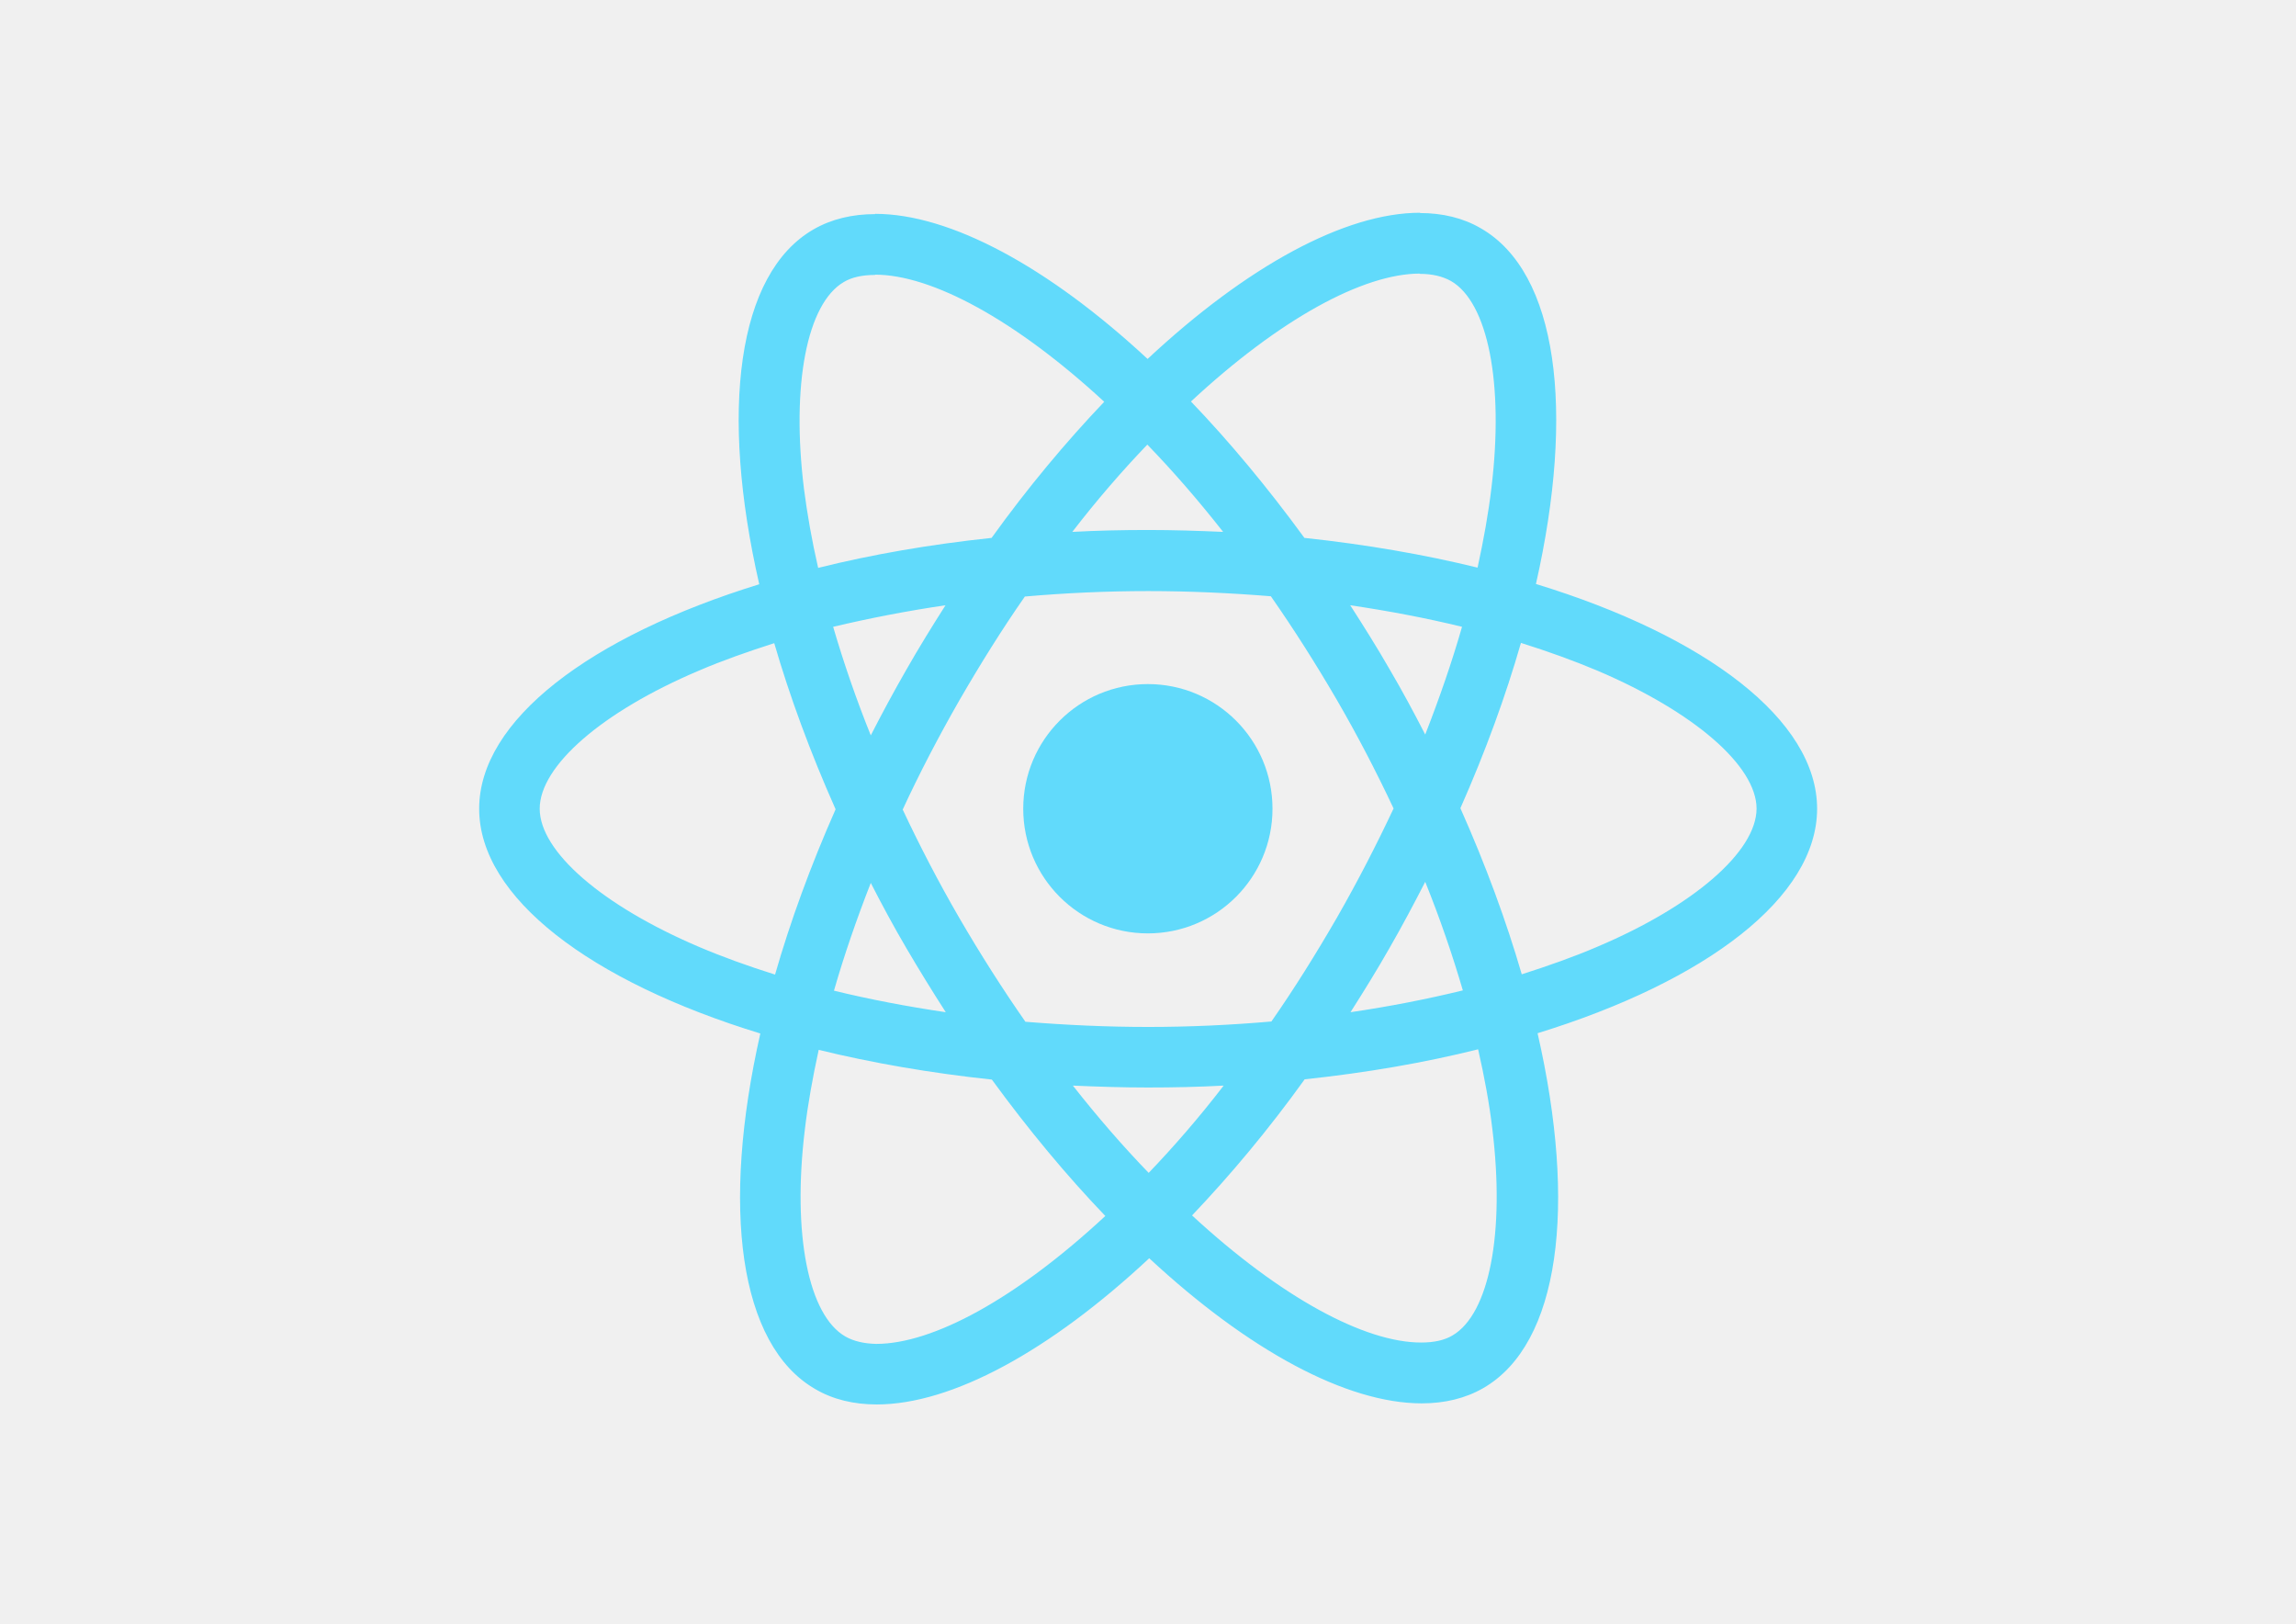
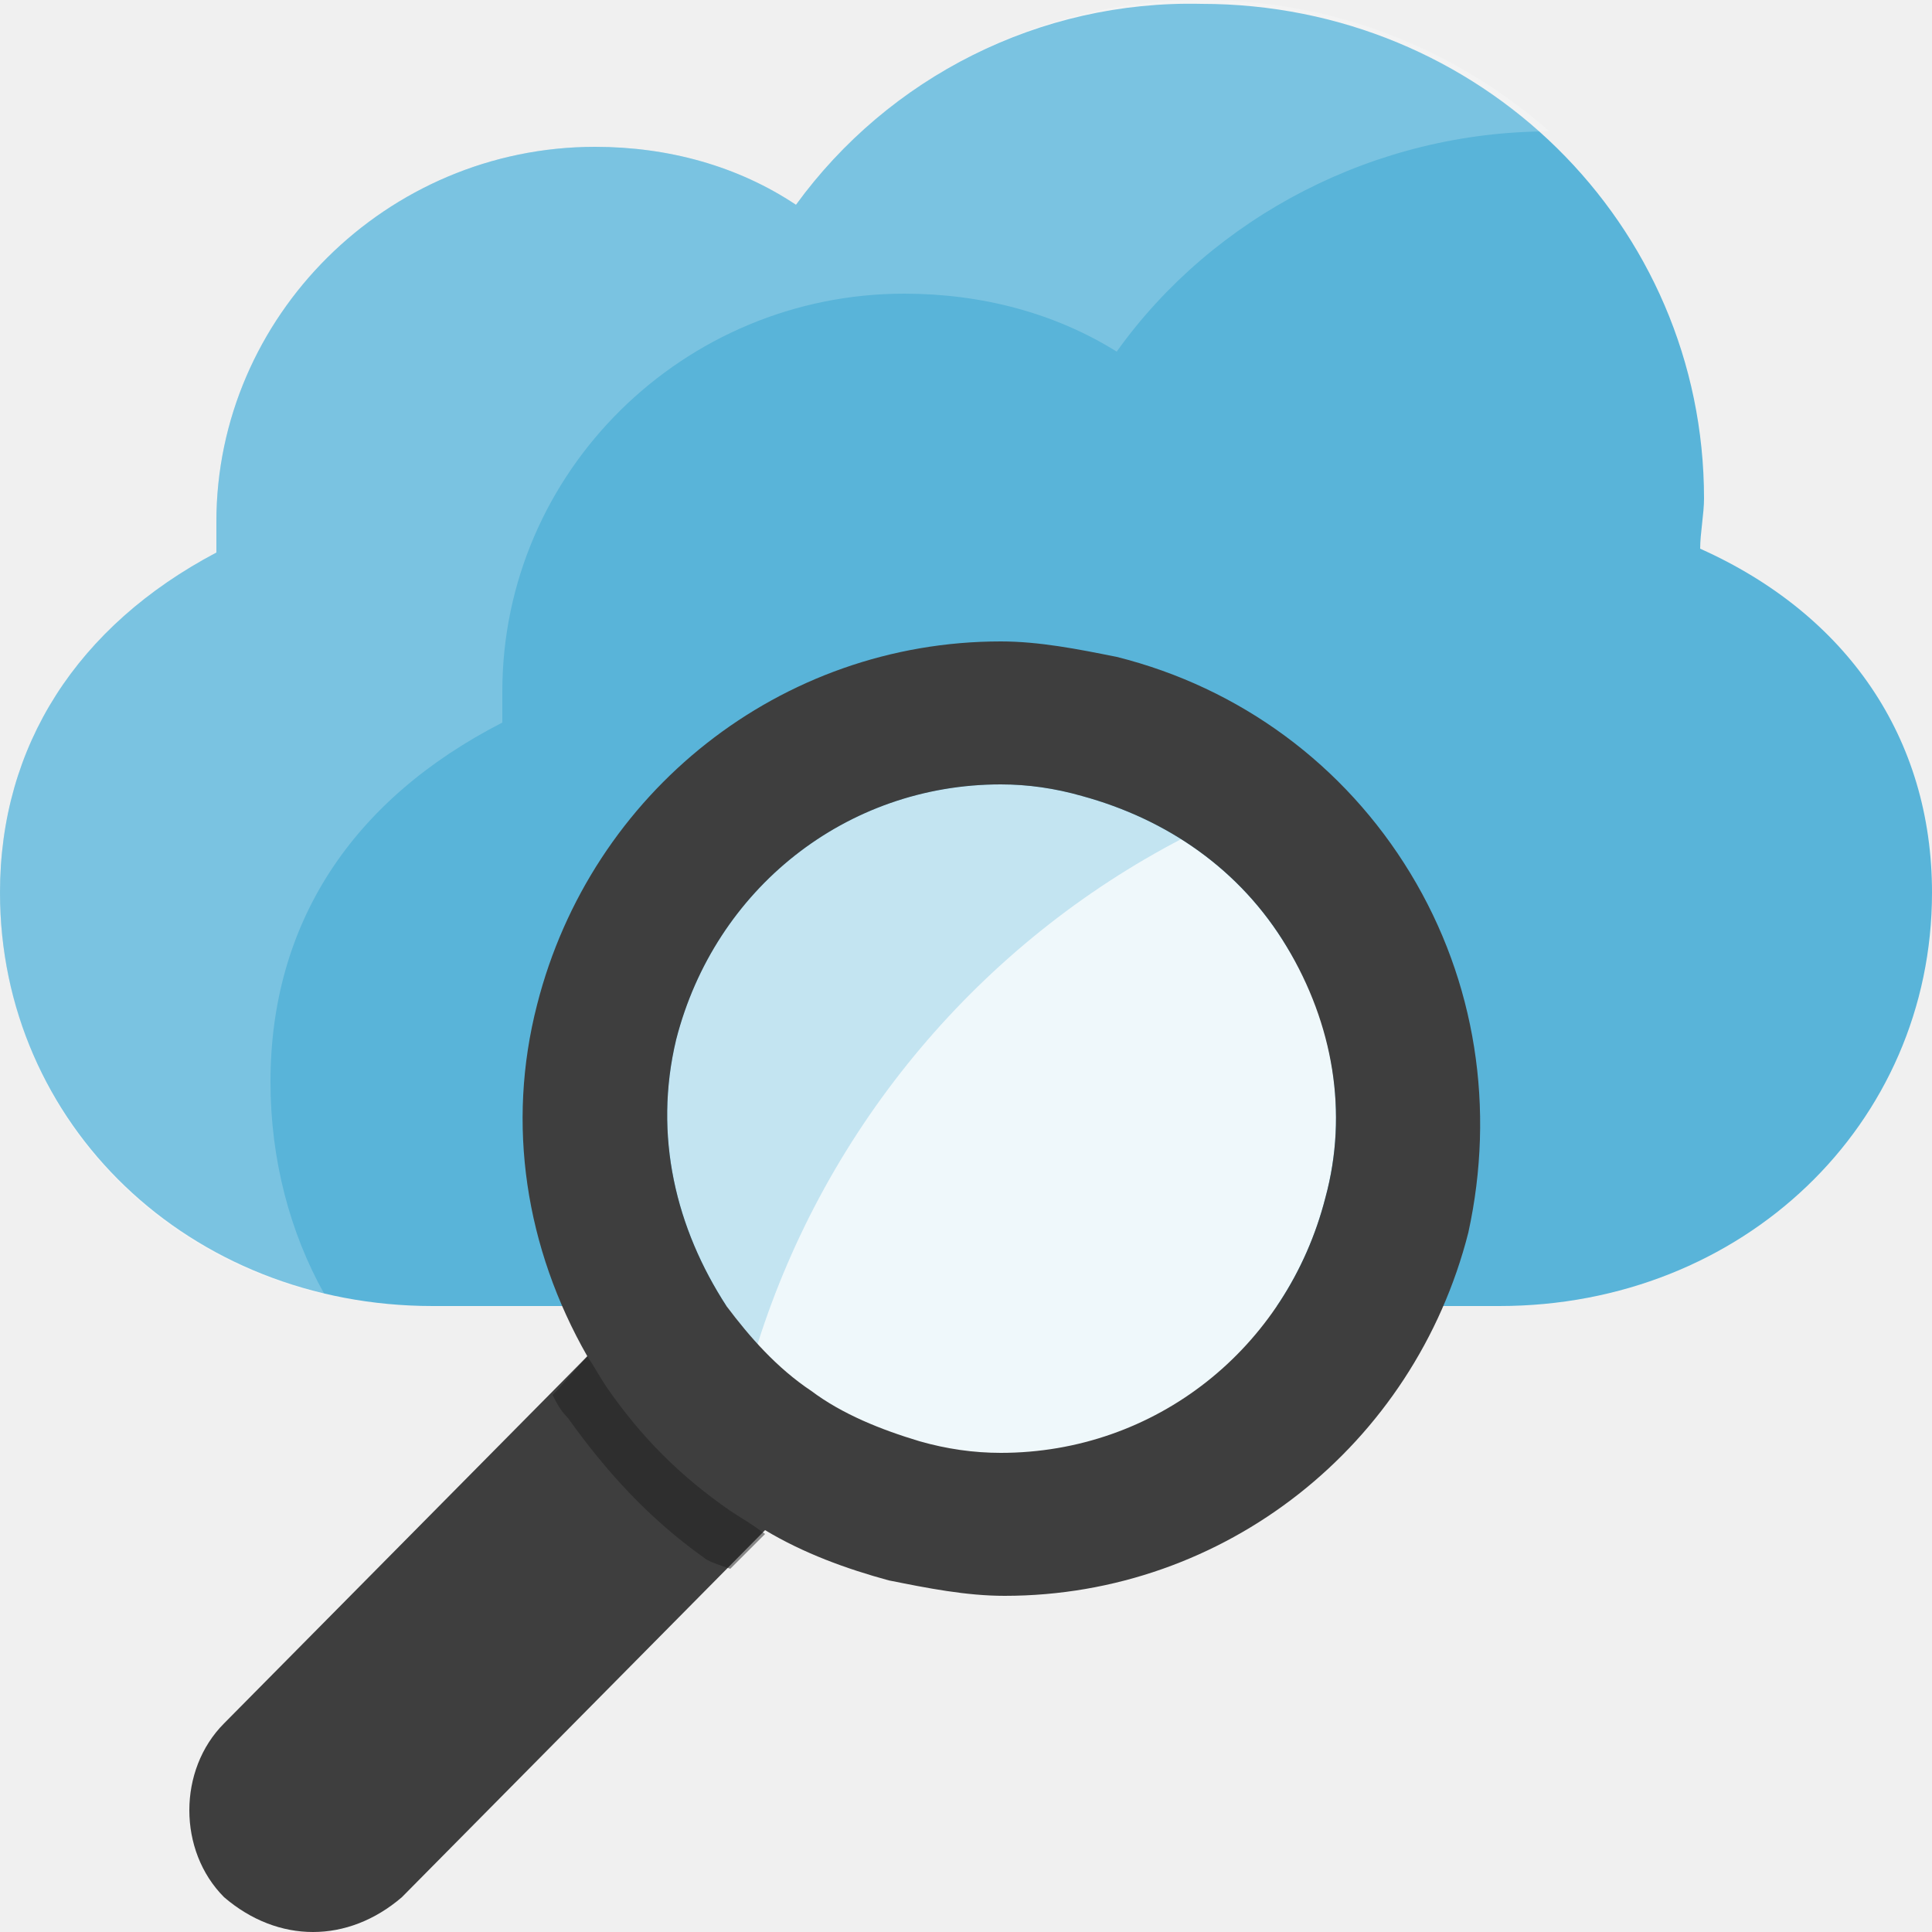
- <svg xmlns="http://www.w3.org/2000/svg" viewBox="0 0 841.9 595.3">
-   <g fill="#61DAFB">
-     <path d="M666.3 296.5c0-32.5-40.7-63.3-103.1-82.4 14.4-63.6 8-114.2-20.2-130.4-6.5-3.8-14.1-5.6-22.4-5.6v22.3c4.6 0 8.3.9 11.4 2.6 13.6 7.8 19.5 37.5 14.9 75.7-1.1 9.4-2.9 19.3-5.1 29.4-19.6-4.8-41-8.5-63.5-10.9-13.5-18.5-27.5-35.3-41.6-50 32.6-30.3 63.2-46.9 84-46.9V78c-27.5 0-63.5 19.6-99.9 53.6-36.4-33.8-72.4-53.2-99.9-53.2v22.3c20.7 0 51.4 16.5 84 46.6-14 14.7-28 31.4-41.3 49.9-22.6 2.4-44 6.1-63.6 11-2.3-10-4-19.7-5.2-29-4.7-38.2 1.1-67.9 14.6-75.8 3-1.8 6.9-2.6 11.5-2.6V78.5c-8.4 0-16 1.8-22.6 5.6-28.1 16.2-34.4 66.7-19.9 130.1-62.2 19.2-102.7 49.9-102.7 82.3 0 32.5 40.7 63.3 103.1 82.4-14.4 63.6-8 114.2 20.2 130.4 6.5 3.8 14.1 5.6 22.5 5.6 27.5 0 63.5-19.6 99.9-53.6 36.4 33.8 72.4 53.2 99.9 53.2 8.4 0 16-1.8 22.6-5.6 28.1-16.2 34.4-66.7 19.9-130.1 62-19.1 102.5-49.9 102.5-82.3zm-130.2-66.7c-3.7 12.9-8.3 26.2-13.5 39.5-4.1-8-8.4-16-13.1-24-4.6-8-9.5-15.8-14.4-23.4 14.2 2.1 27.9 4.7 41 7.9zm-45.8 106.5c-7.8 13.5-15.8 26.3-24.1 38.2-14.9 1.3-30 2-45.2 2-15.1 0-30.2-.7-45-1.9-8.3-11.9-16.4-24.6-24.2-38-7.6-13.1-14.5-26.4-20.8-39.8 6.2-13.4 13.2-26.8 20.7-39.9 7.8-13.5 15.8-26.3 24.1-38.2 14.9-1.3 30-2 45.2-2 15.1 0 30.2.7 45 1.9 8.3 11.9 16.4 24.6 24.2 38 7.6 13.1 14.5 26.4 20.8 39.8-6.3 13.4-13.2 26.8-20.7 39.9zm32.3-13c5.4 13.4 10 26.8 13.8 39.8-13.1 3.2-26.9 5.9-41.2 8 4.9-7.7 9.8-15.6 14.4-23.7 4.6-8 8.9-16.1 13-24.1zM421.2 430c-9.3-9.6-18.6-20.3-27.8-32 9 .4 18.2.7 27.5.7 9.4 0 18.7-.2 27.8-.7-9 11.7-18.3 22.4-27.5 32zm-74.4-58.9c-14.2-2.1-27.9-4.7-41-7.9 3.7-12.9 8.3-26.2 13.5-39.5 4.1 8 8.4 16 13.1 24 4.7 8 9.5 15.8 14.4 23.4zM420.7 163c9.3 9.6 18.6 20.3 27.8 32-9-.4-18.2-.7-27.5-.7-9.4 0-18.7.2-27.8.7 9-11.7 18.3-22.4 27.5-32zm-74 58.9c-4.9 7.7-9.8 15.6-14.4 23.7-4.6 8-8.9 16-13 24-5.4-13.4-10-26.8-13.8-39.8 13.1-3.1 26.9-5.8 41.2-7.9zm-90.5 125.2c-35.4-15.1-58.3-34.9-58.3-50.6 0-15.7 22.9-35.6 58.3-50.6 8.6-3.7 18-7 27.7-10.1 5.7 19.6 13.2 40 22.5 60.9-9.2 20.8-16.6 41.1-22.2 60.6-9.9-3.1-19.3-6.5-28-10.2zM310 490c-13.6-7.8-19.5-37.5-14.9-75.7 1.1-9.4 2.9-19.3 5.1-29.4 19.6 4.8 41 8.5 63.5 10.9 13.5 18.5 27.5 35.3 41.6 50-32.6 30.3-63.2 46.9-84 46.9-4.5-.1-8.3-1-11.3-2.7zm237.2-76.2c4.7 38.2-1.1 67.9-14.6 75.8-3 1.8-6.9 2.6-11.5 2.6-20.7 0-51.4-16.5-84-46.6 14-14.7 28-31.4 41.3-49.9 22.6-2.4 44-6.1 63.6-11 2.3 10.1 4.1 19.8 5.2 29.1zm38.5-66.7c-8.6 3.7-18 7-27.7 10.1-5.7-19.6-13.2-40-22.5-60.9 9.2-20.8 16.6-41.1 22.2-60.6 9.9 3.1 19.3 6.5 28.1 10.2 35.4 15.1 58.3 34.9 58.3 50.6-.1 15.7-23 35.6-58.4 50.6zM320.8 78.4z" />
-     <circle cx="420.9" cy="296.5" r="45.7" />
-     <path d="M520.5 78.1z" />
-   </g>
+ <svg xmlns="http://www.w3.org/2000/svg" version="1.1" id="Layer_1" x="0px" y="0px" width="50px" height="50px" viewBox="0 0 50 50" enable-background="new 0 0 50 50" xml:space="preserve">
+   <path fill="#59B4D9" d="M44,14.2c0-0.4,0.1-0.9,0.1-1.3c0-7.1-5.8-12.8-13-12.8C26.9,0,23,2,20.6,5.3c-1.5-1-3.3-1.5-5.2-1.5  c-5.4,0-9.8,4.4-9.8,9.7l0,0.8C2,16.2,0,19.3,0,23.1c0,6,4.9,10.7,11.2,10.7h27.6c6.3,0,11.2-4.7,11.2-10.7  C50,19.1,47.8,15.9,44,14.2z" />
+   <path opacity="0.2" fill="#FFFFFF" d="M7,28c0-4.1,2.1-7.3,6-9.3l0-0.8c0-5.7,4.7-10.3,10.4-10.3c2,0,3.9,0.5,5.5,1.5  c2.5-3.5,6.7-5.7,11.2-5.7c0,0,0,0,0,0C37.7,1.3,34.6,0,31.1,0C26.9,0,23,2,20.6,5.3c-1.5-1-3.3-1.5-5.2-1.5c-5.4,0-9.8,4.4-9.8,9.7  l0,0.8C2,16.2,0,19.3,0,23.1c0,5.1,3.5,9.3,8.4,10.4C7.5,31.9,7,30,7,28z" />
+   <path fill="#FFFFFF" d="M34.3,31c-1,3.9-4.4,6.6-8.4,6.6c-0.7,0-1.4-0.1-2.1-0.3c-1-0.3-2-0.7-2.8-1.3c-0.9-0.6-1.6-1.4-2.2-2.2  c-1.3-2-1.9-4.4-1.3-6.9c1-3.9,4.4-6.6,8.4-6.6c0.7,0,1.4,0.1,2.1,0.3c2.2,0.6,4.1,1.9,5.3,3.9C34.5,26.4,34.9,28.8,34.3,31" />
+   <path opacity="0.1" fill="#59B4D9" d="M34.3,31c-1,3.9-4.4,6.6-8.4,6.6c-0.7,0-1.4-0.1-2.1-0.3c-1-0.3-2-0.7-2.8-1.3  c-0.9-0.6-1.6-1.4-2.2-2.2c-1.3-2-1.9-4.4-1.3-6.9c1-3.9,4.4-6.6,8.4-6.6c0.7,0,1.4,0.1,2.1,0.3c2.2,0.6,4.1,1.9,5.3,3.9  C34.5,26.4,34.9,28.8,34.3,31" />
+   <path opacity="0.3" fill="#59B4D9" d="M30.6,21.7c-0.8-0.5-1.7-0.9-2.6-1.1c-0.7-0.2-1.4-0.3-2.1-0.3c-4,0-7.4,2.7-8.4,6.6  c-0.6,2.5-0.1,5,1.3,6.9c0.2,0.3,0.5,0.7,0.8,1C21.4,29.1,25.4,24.4,30.6,21.7" />
+   <path fill="#3E3E3E" d="M36.5,22.6c-1.7-2.8-4.4-4.8-7.6-5.6c-1-0.2-2-0.4-3-0.4c-5.7,0-10.6,3.9-12,9.4c-0.8,3.1-0.3,6.3,1.3,9.1  l-9.4,9.5c-1.2,1.2-1.2,3.3,0,4.5C6.5,49.7,7.3,50,8.1,50c0.8,0,1.6-0.3,2.3-0.9l9.4-9.5c1,0.6,2.1,1,3.2,1.3c1,0.2,2,0.4,3,0.4  c5.7,0,10.6-3.9,12-9.4C38.7,28.7,38.2,25.4,36.5,22.6z M34.3,31c-1,3.9-4.4,6.6-8.4,6.6c-0.7,0-1.4-0.1-2.1-0.3  c-1-0.3-2-0.7-2.8-1.3c-0.9-0.6-1.6-1.4-2.2-2.2c-1.3-2-1.9-4.4-1.3-6.9c1-3.9,4.4-6.6,8.4-6.6c0.7,0,1.4,0.1,2.1,0.3  c2.2,0.6,4.1,1.9,5.3,3.9C34.5,26.5,34.9,28.8,34.3,31z" />
+   <path opacity="0.5" fill="#1E1E1E" d="M18.9,39.1c-1.3-0.9-2.3-1.9-3.2-3.2c-0.2-0.3-0.3-0.5-0.5-0.8L14.4,36l-0.1,0.1  c0.1,0.2,0.2,0.4,0.4,0.6c1,1.4,2.1,2.6,3.5,3.6c0.1,0.1,0.4,0.2,0.7,0.3l0.9-0.9C19.4,39.4,19.2,39.3,18.9,39.1z" />
</svg>
